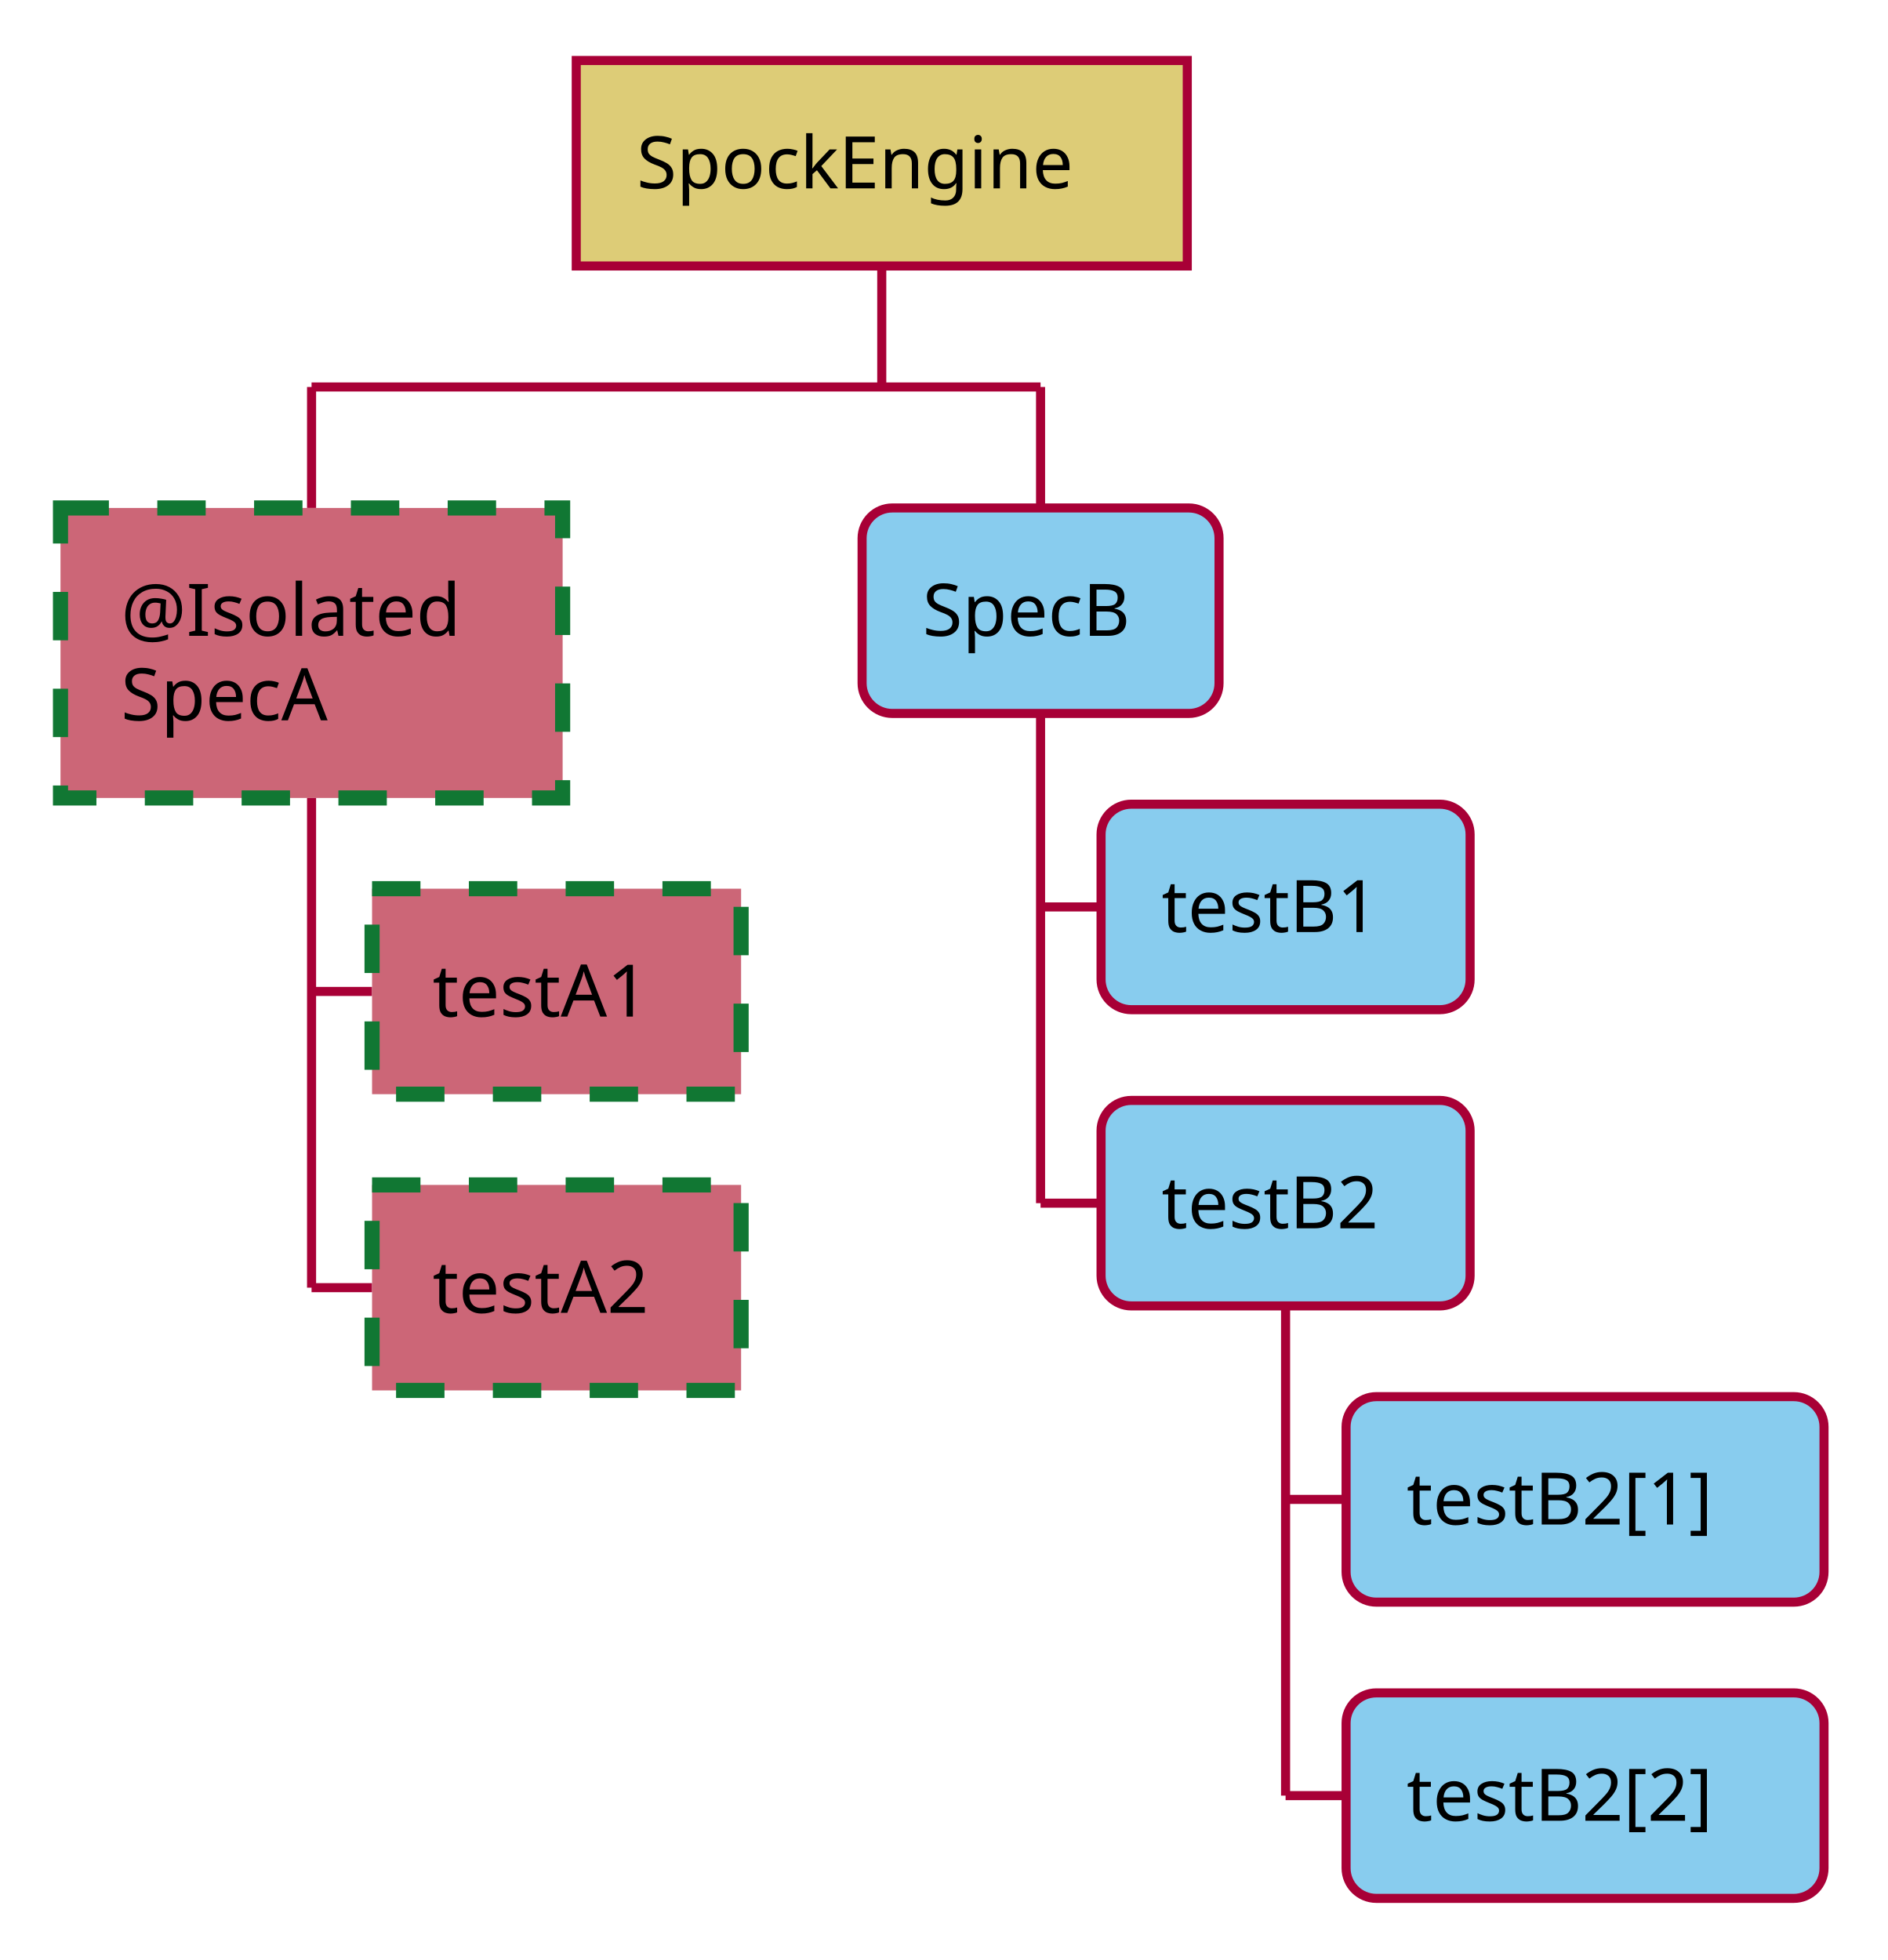
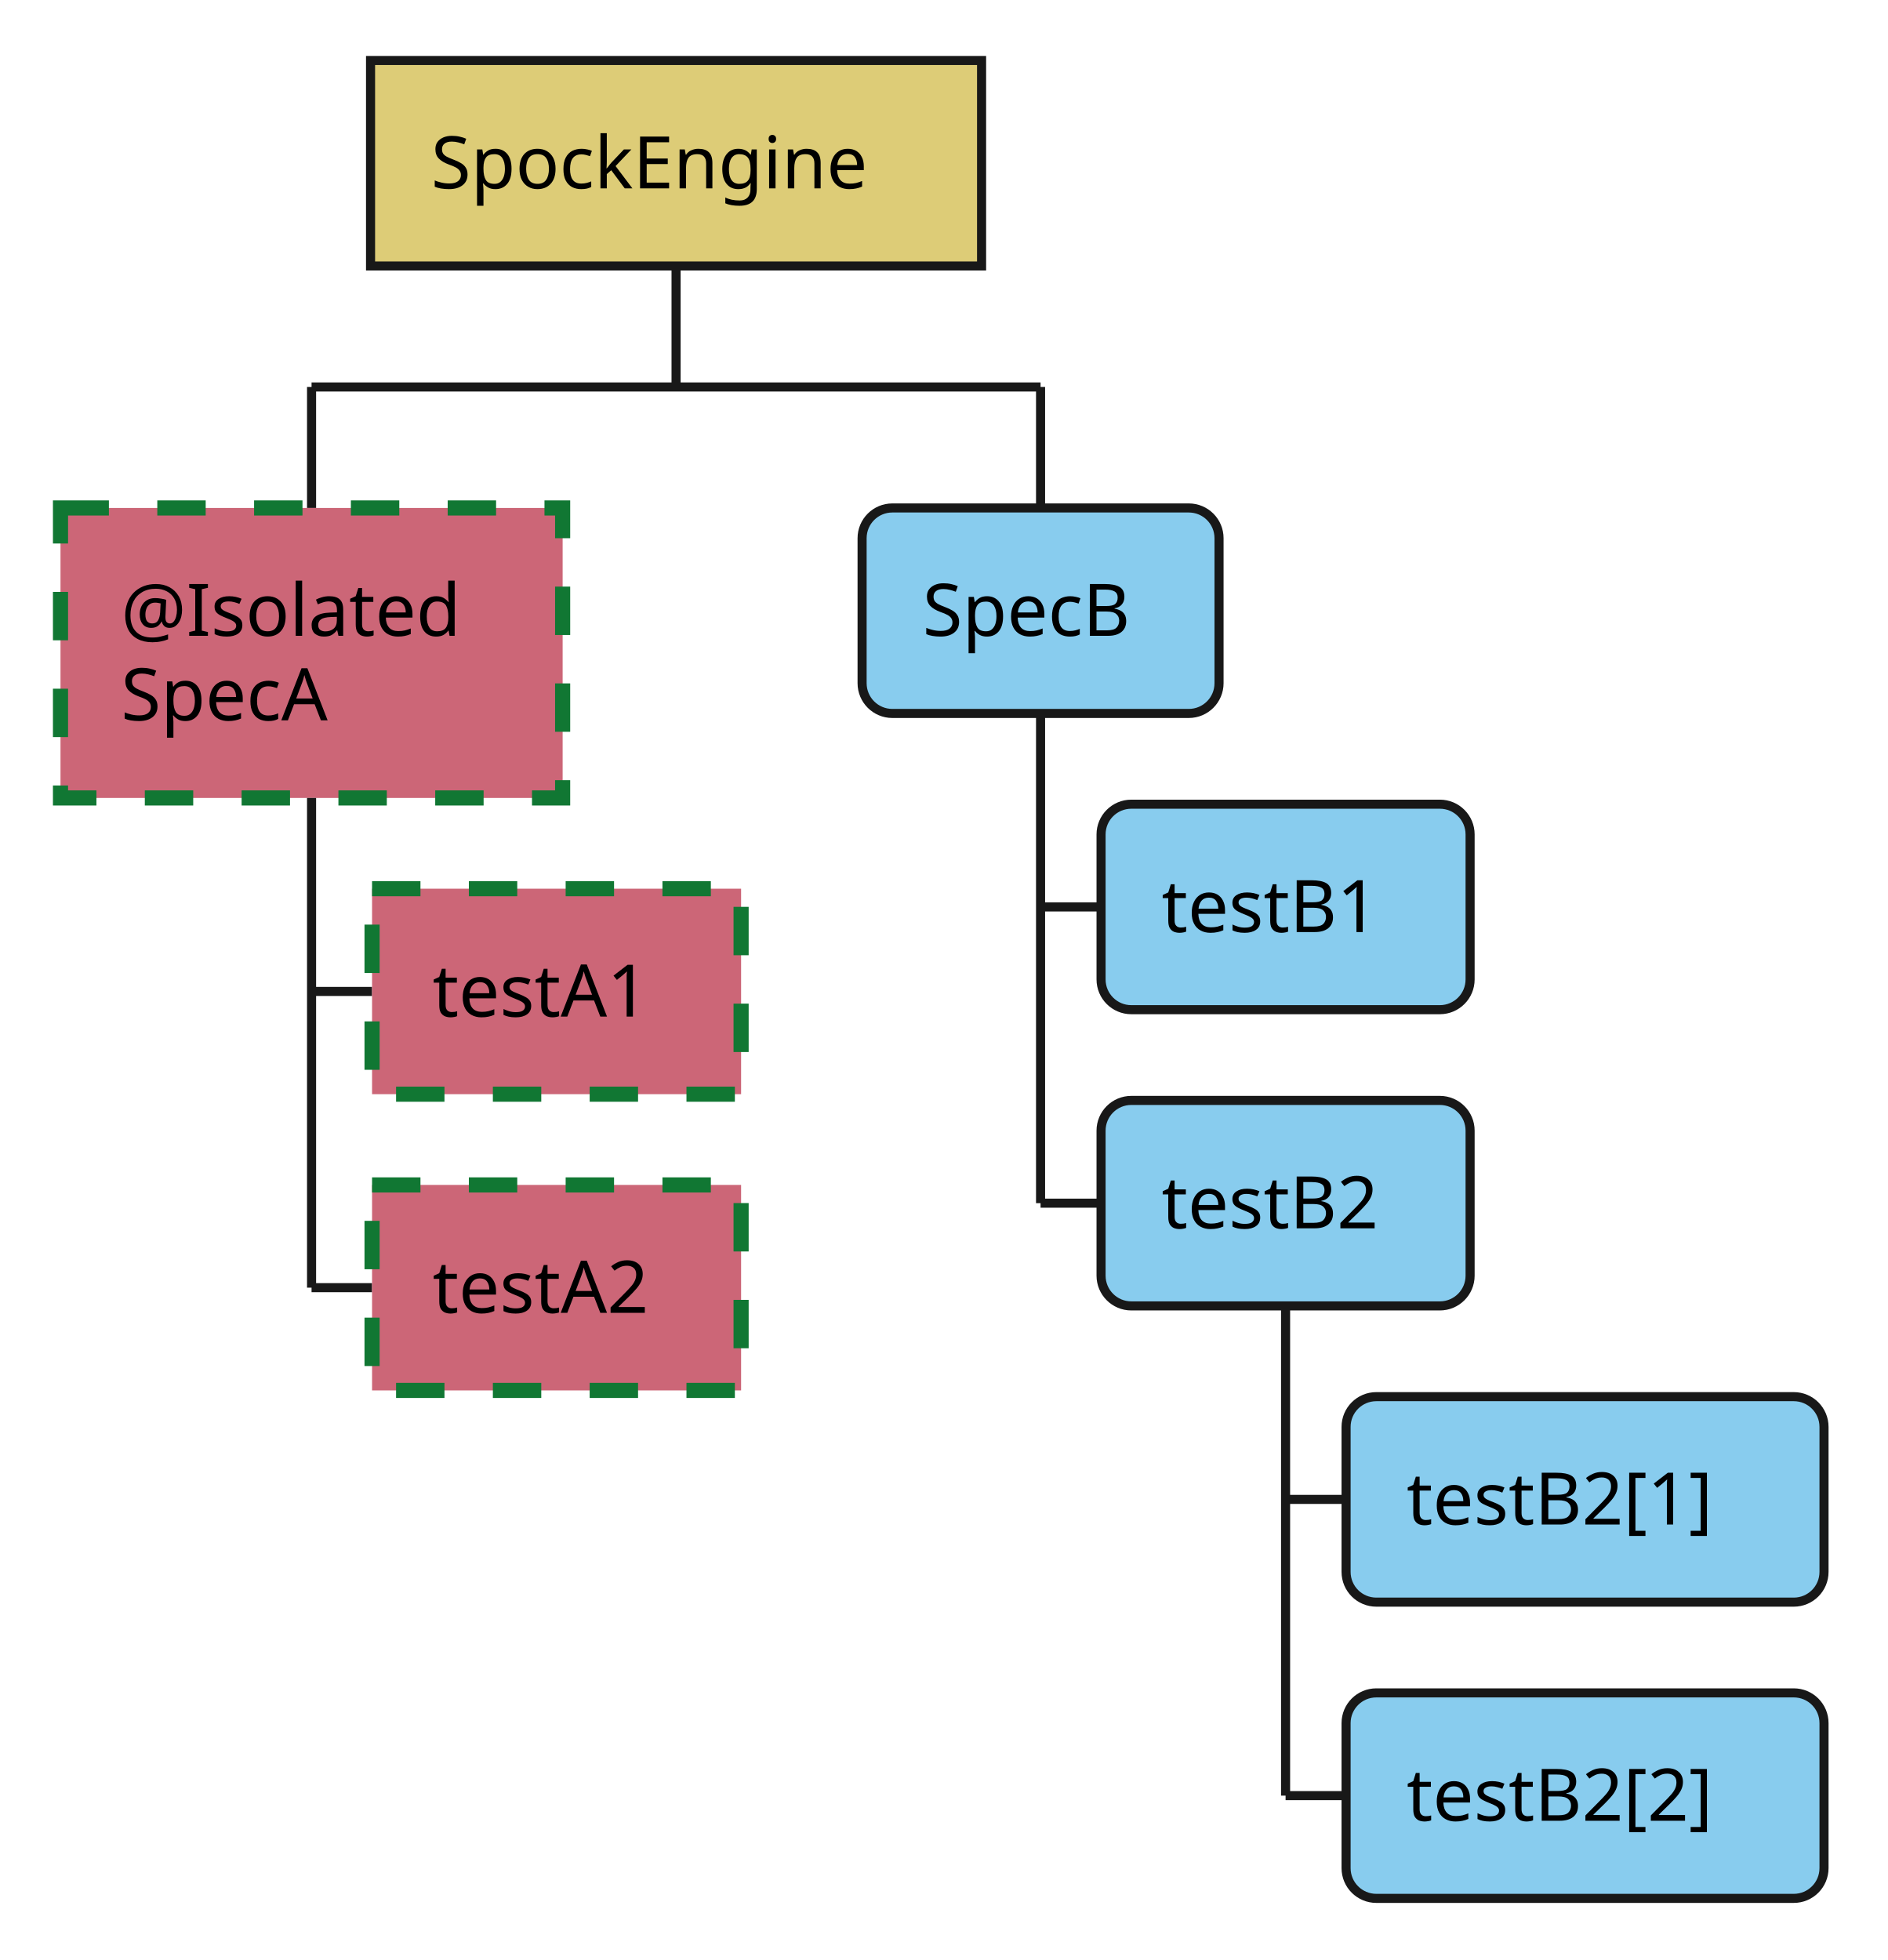
- <svg xmlns="http://www.w3.org/2000/svg" contentScriptType="application/ecmascript" contentStyleType="text/css" height="324px" preserveAspectRatio="none" style="width:312px;height:324px;" version="1.1" viewBox="0 0 312 324" width="312px" zoomAndPan="magnify">
+ <svg xmlns="http://www.w3.org/2000/svg" contentStyleType="text/css" height="324px" preserveAspectRatio="none" style="width:312px;height:324px;background:#88CCEE;" version="1.1" viewBox="0 0 312 324" width="312px" zoomAndPan="magnify">
  <defs />
  <g>
-     <rect fill="#DDCC77" height="33.969" style="stroke: #A80036; stroke-width: 1.5;" width="101" x="95.25" y="10" />
-     <text fill="#000000" font-family="sans-serif" font-size="12" lengthAdjust="spacingAndGlyphs" textLength="81" x="105.25" y="31.139">
-       SpockEngine
-     </text>
-     <line style="stroke: #A80036; stroke-width: 1.5;" x1="145.75" x2="145.75" y1="43.969" y2="63.969" />
-     <line style="stroke: #A80036; stroke-width: 1.5;" x1="51.5" x2="51.5" y1="63.969" y2="83.969" />
-     <rect fill="#CC6677" height="47.938" style="stroke: #117733; stroke-width: 2.5; stroke-dasharray: 8.0,8.0;" width="83" x="10" y="83.969" />
-     <text fill="#000000" font-family="sans-serif" font-size="12" lengthAdjust="spacingAndGlyphs" textLength="63" x="20" y="105.107">
-       @Isolated
-     </text>
-     <text fill="#000000" font-family="sans-serif" font-size="12" lengthAdjust="spacingAndGlyphs" textLength="39" x="20" y="119.076">
-       SpecA
-     </text>
-     <line style="stroke: #A80036; stroke-width: 1.5;" x1="51.5" x2="61.5" y1="163.891" y2="163.891" />
-     <rect fill="#CC6677" height="33.969" style="stroke: #117733; stroke-width: 2.5; stroke-dasharray: 8.0,8.0;" width="61" x="61.5" y="146.906" />
-     <text fill="#000000" font-family="sans-serif" font-size="12" lengthAdjust="spacingAndGlyphs" textLength="41" x="71.5" y="168.045">
-       testA1
-     </text>
-     <line style="stroke: #A80036; stroke-width: 1.5;" x1="51.5" x2="61.5" y1="212.859" y2="212.859" />
-     <rect fill="#CC6677" height="33.969" style="stroke: #117733; stroke-width: 2.5; stroke-dasharray: 8.0,8.0;" width="61" x="61.5" y="195.875" />
-     <text fill="#000000" font-family="sans-serif" font-size="12" lengthAdjust="spacingAndGlyphs" textLength="41" x="71.5" y="217.014">
-       testA2
-     </text>
-     <line style="stroke: #A80036; stroke-width: 1.5;" x1="51.5" x2="51.5" y1="131.906" y2="212.859" />
-     <line style="stroke: #A80036; stroke-width: 1.5;" x1="172" x2="172" y1="63.969" y2="83.969" />
-     <rect fill="#88CCEE" height="33.969" rx="5" ry="5" style="stroke: #A80036; stroke-width: 1.5;" width="59" x="142.5" y="83.969" />
-     <text fill="#000000" font-family="sans-serif" font-size="12" lengthAdjust="spacingAndGlyphs" textLength="39" x="152.5" y="105.107">
-       SpecB
-     </text>
-     <line style="stroke: #A80036; stroke-width: 1.5;" x1="172" x2="182" y1="149.922" y2="149.922" />
-     <rect fill="#88CCEE" height="33.969" rx="5" ry="5" style="stroke: #A80036; stroke-width: 1.5;" width="61" x="182" y="132.938" />
-     <text fill="#000000" font-family="sans-serif" font-size="12" lengthAdjust="spacingAndGlyphs" textLength="41" x="192" y="154.076">
-       testB1
-     </text>
-     <line style="stroke: #A80036; stroke-width: 1.5;" x1="172" x2="182" y1="198.891" y2="198.891" />
-     <rect fill="#88CCEE" height="33.969" rx="5" ry="5" style="stroke: #A80036; stroke-width: 1.5;" width="61" x="182" y="181.906" />
-     <text fill="#000000" font-family="sans-serif" font-size="12" lengthAdjust="spacingAndGlyphs" textLength="41" x="192" y="203.045">
-       testB2
-     </text>
-     <line style="stroke: #A80036; stroke-width: 1.5;" x1="212.5" x2="222.5" y1="247.859" y2="247.859" />
-     <rect fill="#88CCEE" height="33.969" rx="5" ry="5" style="stroke: #A80036; stroke-width: 1.5;" width="79" x="222.5" y="230.875" />
-     <text fill="#000000" font-family="sans-serif" font-size="12" lengthAdjust="spacingAndGlyphs" textLength="59" x="232.5" y="252.014">
-       testB2[1]
-     </text>
-     <line style="stroke: #A80036; stroke-width: 1.5;" x1="212.5" x2="222.5" y1="296.828" y2="296.828" />
-     <rect fill="#88CCEE" height="33.969" rx="5" ry="5" style="stroke: #A80036; stroke-width: 1.5;" width="79" x="222.5" y="279.844" />
-     <text fill="#000000" font-family="sans-serif" font-size="12" lengthAdjust="spacingAndGlyphs" textLength="59" x="232.5" y="300.982">
-       testB2[2]
-     </text>
-     <line style="stroke: #A80036; stroke-width: 1.5;" x1="212.5" x2="212.5" y1="215.875" y2="296.828" />
-     <line style="stroke: #A80036; stroke-width: 1.5;" x1="172" x2="172" y1="117.938" y2="198.891" />
-     <line style="stroke: #A80036; stroke-width: 1.5;" x1="51.5" x2="172" y1="63.969" y2="63.969" />
+     <line style="stroke:#181818;stroke-width:1.5;" x1="51.5" x2="51.5" y1="63.969" y2="83.969" />
+     <rect fill="#CC6677" height="47.938" style="stroke:#117733;stroke-width:2.5;stroke-dasharray:8.0,8.0;" width="83" x="10" y="83.969" />
+     <text fill="#000000" font-family="sans-serif" font-size="12" lengthAdjust="spacing" textLength="63" x="20" y="105.107">@Isolated</text>
+     <text fill="#000000" font-family="sans-serif" font-size="12" lengthAdjust="spacing" textLength="39" x="20" y="119.076">SpecA</text>
+     <line style="stroke:#181818;stroke-width:1.5;" x1="51.5" x2="61.5" y1="163.891" y2="163.891" />
+     <rect fill="#CC6677" height="33.969" style="stroke:#117733;stroke-width:2.5;stroke-dasharray:8.0,8.0;" width="61" x="61.5" y="146.906" />
+     <text fill="#000000" font-family="sans-serif" font-size="12" lengthAdjust="spacing" textLength="41" x="71.5" y="168.045">testA1</text>
+     <line style="stroke:#181818;stroke-width:1.5;" x1="51.5" x2="61.5" y1="212.859" y2="212.859" />
+     <rect fill="#CC6677" height="33.969" style="stroke:#117733;stroke-width:2.5;stroke-dasharray:8.0,8.0;" width="61" x="61.5" y="195.875" />
+     <text fill="#000000" font-family="sans-serif" font-size="12" lengthAdjust="spacing" textLength="41" x="71.5" y="217.014">testA2</text>
+     <line style="stroke:#181818;stroke-width:1.5;" x1="51.5" x2="51.5" y1="131.906" y2="212.859" />
+     <line style="stroke:#181818;stroke-width:1.5;" x1="172" x2="172" y1="63.969" y2="83.969" />
+     <rect fill="#88CCEE" height="33.969" rx="5" ry="5" style="stroke:#181818;stroke-width:1.5;" width="59" x="142.5" y="83.969" />
+     <text fill="#000000" font-family="sans-serif" font-size="12" lengthAdjust="spacing" textLength="39" x="152.5" y="105.107">SpecB</text>
+     <line style="stroke:#181818;stroke-width:1.5;" x1="172" x2="182" y1="149.922" y2="149.922" />
+     <rect fill="#88CCEE" height="33.969" rx="5" ry="5" style="stroke:#181818;stroke-width:1.5;" width="61" x="182" y="132.938" />
+     <text fill="#000000" font-family="sans-serif" font-size="12" lengthAdjust="spacing" textLength="41" x="192" y="154.076">testB1</text>
+     <line style="stroke:#181818;stroke-width:1.5;" x1="172" x2="182" y1="198.891" y2="198.891" />
+     <rect fill="#88CCEE" height="33.969" rx="5" ry="5" style="stroke:#181818;stroke-width:1.5;" width="61" x="182" y="181.906" />
+     <text fill="#000000" font-family="sans-serif" font-size="12" lengthAdjust="spacing" textLength="41" x="192" y="203.045">testB2</text>
+     <line style="stroke:#181818;stroke-width:1.5;" x1="212.5" x2="222.5" y1="247.859" y2="247.859" />
+     <rect fill="#88CCEE" height="33.969" rx="5" ry="5" style="stroke:#181818;stroke-width:1.5;" width="79" x="222.5" y="230.875" />
+     <text fill="#000000" font-family="sans-serif" font-size="12" lengthAdjust="spacing" textLength="59" x="232.5" y="252.014">testB2[1]</text>
+     <line style="stroke:#181818;stroke-width:1.5;" x1="212.5" x2="222.5" y1="296.828" y2="296.828" />
+     <rect fill="#88CCEE" height="33.969" rx="5" ry="5" style="stroke:#181818;stroke-width:1.5;" width="79" x="222.5" y="279.844" />
+     <text fill="#000000" font-family="sans-serif" font-size="12" lengthAdjust="spacing" textLength="59" x="232.5" y="300.982">testB2[2]</text>
+     <line style="stroke:#181818;stroke-width:1.5;" x1="212.5" x2="212.5" y1="215.875" y2="296.828" />
+     <line style="stroke:#181818;stroke-width:1.5;" x1="172" x2="172" y1="117.938" y2="198.891" />
+     <line style="stroke:#181818;stroke-width:1.5;" x1="51.5" x2="172" y1="63.969" y2="63.969" />
+     <rect fill="#DDCC77" height="33.969" style="stroke:#181818;stroke-width:1.5;" width="101" x="61.25" y="10" />
+     <text fill="#000000" font-family="sans-serif" font-size="12" lengthAdjust="spacing" textLength="81" x="71.25" y="31.139">SpockEngine</text>
+     <line style="stroke:#181818;stroke-width:1.5;" x1="111.75" x2="111.75" y1="43.969" y2="63.969" />
  </g>
</svg>
